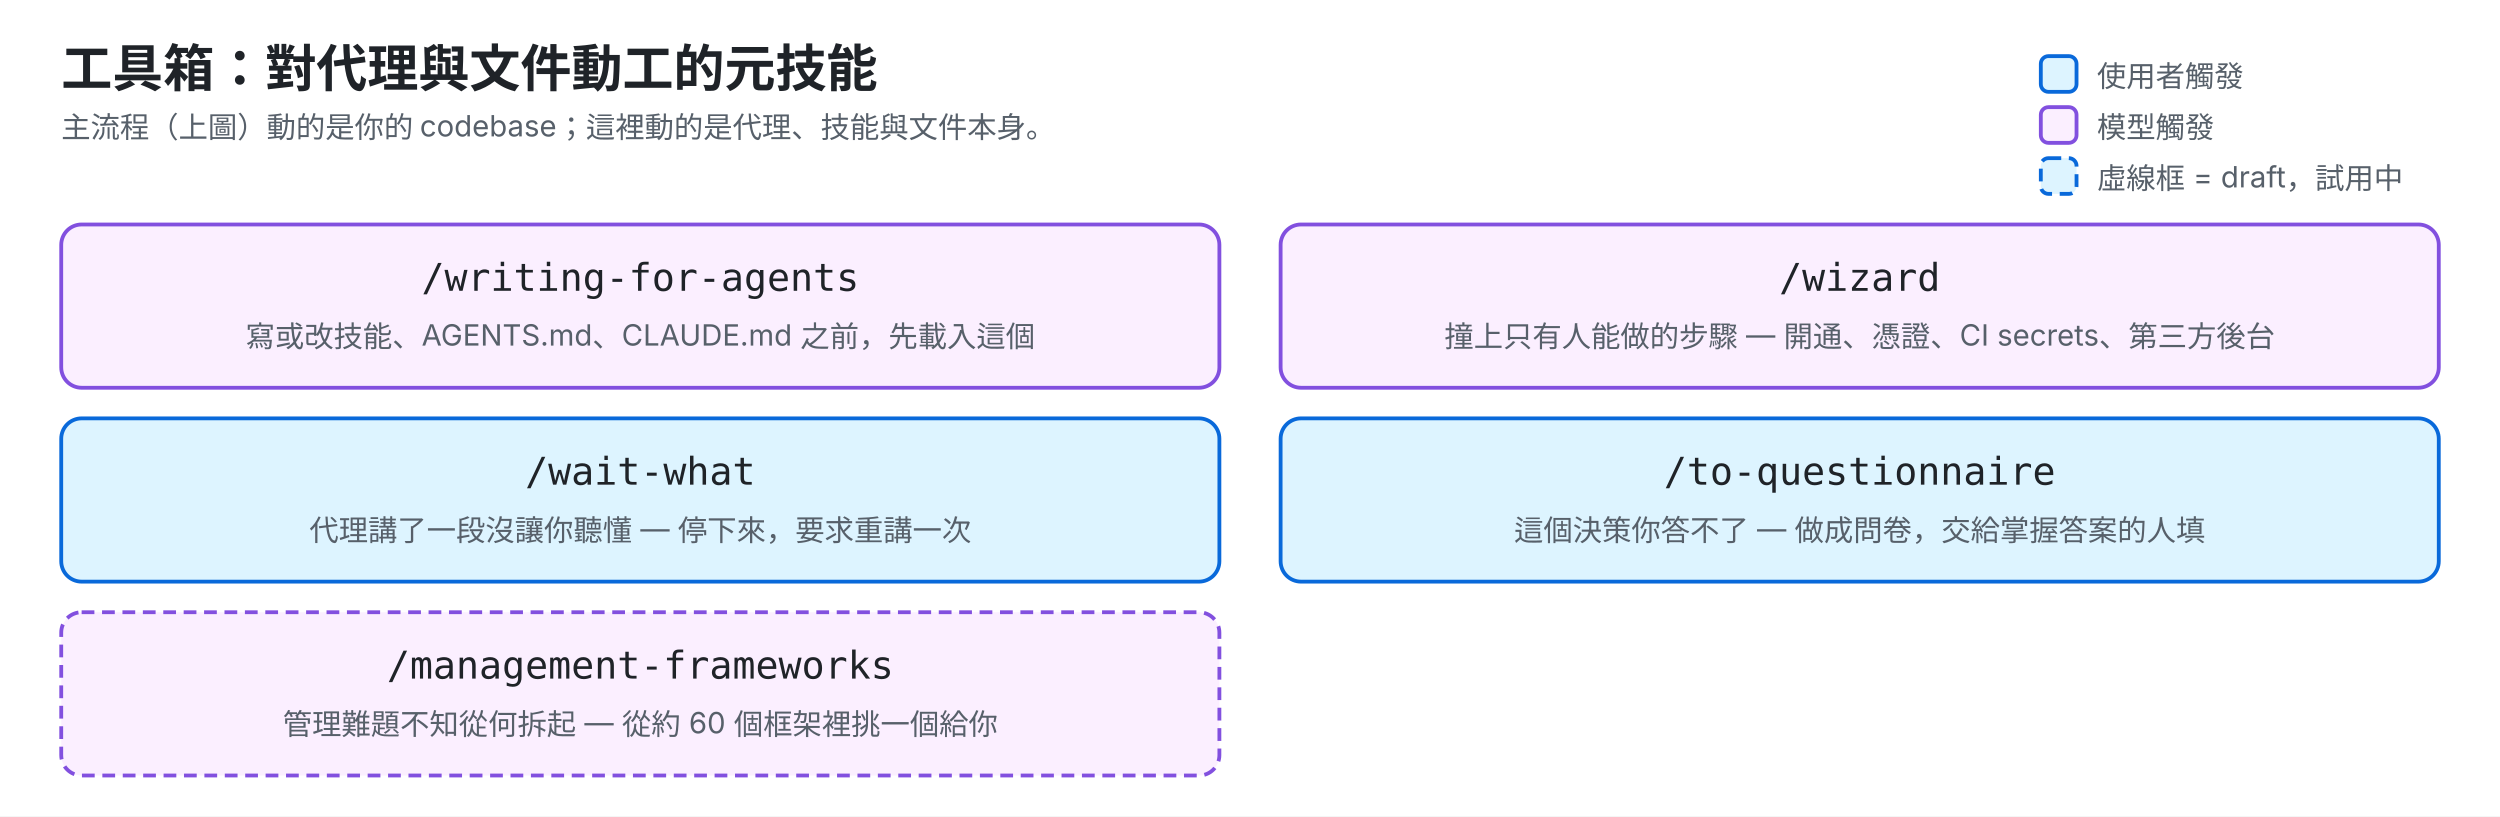
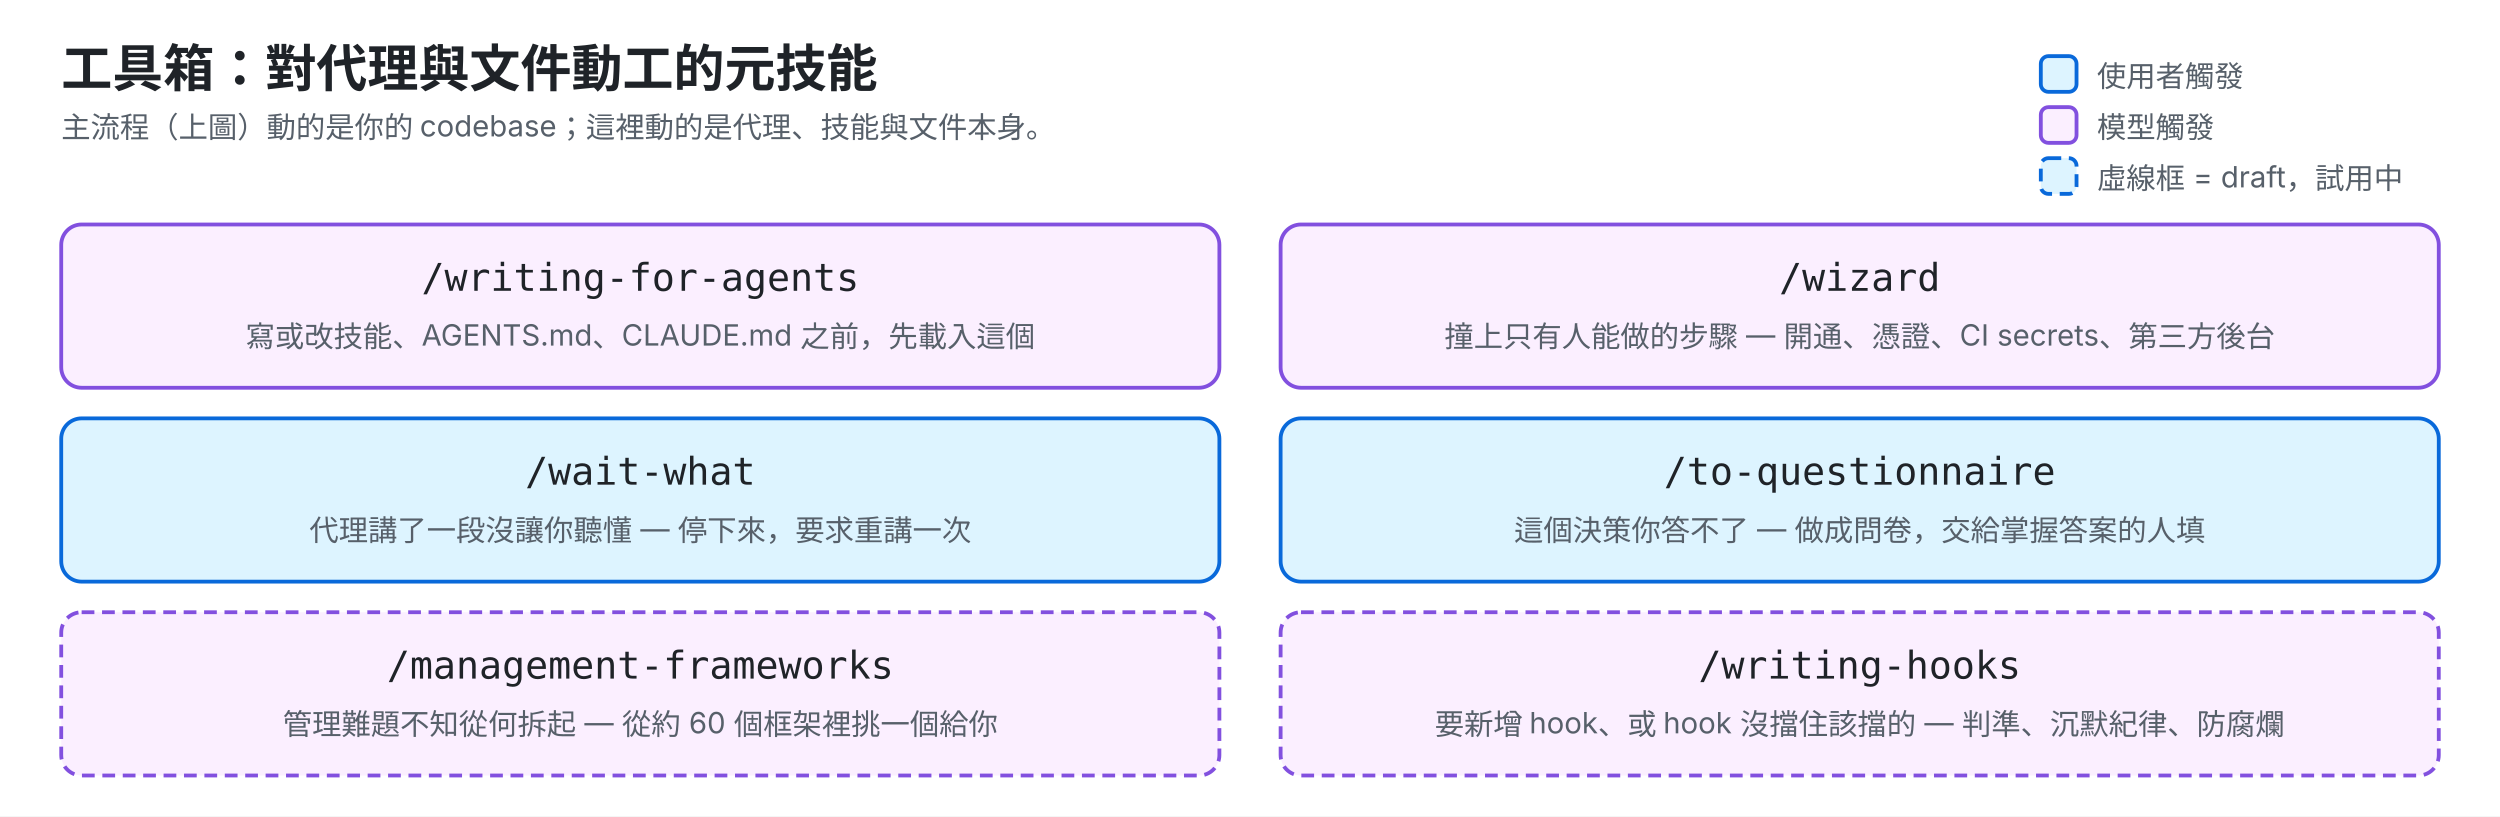
<svg xmlns="http://www.w3.org/2000/svg" width="980" height="320" viewBox="0 0 980 320" font-family="ui-sans-serif, -apple-system, 'Segoe UI', 'Noto Sans TC', 'Microsoft JhengHei', sans-serif">
  <defs>
    <style>
      .box  { stroke-width: 1.5; }
      .user { fill: #ddf4ff; stroke: #0969da; }
      .model{ fill: #fbefff; stroke: #8250df; }
      .draft{ stroke-dasharray: 5 3; }
      .skill{ font-family: ui-monospace, SFMono-Regular, Consolas, monospace; font-size: 15px; fill: #1f2328; }
      .sub  { font-size: 11.5px; fill: #57606a; }
      .note { font-size: 11.5px; fill: #57606a; }
    </style>
  </defs>
  <rect width="980" height="320" fill="#ffffff" />
  <text x="24" y="34" font-size="20" font-weight="700" fill="#1f2328">工具箱：對代理與文件動工的元技能</text>
  <text x="24" y="54" class="note">主流程（上圖）動的是你的 codebase；這裡動的是代理、技能與文件本身。</text>
  <rect x="800" y="22" width="14" height="14" rx="3" class="box user" />
  <text x="822" y="34" class="note">使用者觸發</text>
  <rect x="800" y="42" width="14" height="14" rx="3" class="box model" />
  <text x="822" y="54" class="note">模型觸發</text>
  <rect x="800" y="62" width="14" height="14" rx="3" class="box user draft" />
  <text x="822" y="74" class="note">虛線框 = draft，試用中</text>
  <rect x="24" y="88" width="454" height="64" rx="8" class="box model" />
  <text x="251" y="114" text-anchor="middle" class="skill">/writing-for-agents</text>
  <text x="251" y="136" text-anchor="middle" class="sub">寫或改技能、AGENTS.md、CLAUDE.md 之前，先載入這個</text>
  <rect x="502" y="88" width="454" height="64" rx="8" class="box model" />
  <text x="729" y="114" text-anchor="middle" class="skill">/wizard</text>
  <text x="729" y="136" text-anchor="middle" class="sub">撞上只有人能做的步驟 — 開通、憑證、CI secrets、第三方後台</text>
  <rect x="24" y="164" width="454" height="64" rx="8" class="box user" />
  <text x="251" y="190" text-anchor="middle" class="skill">/wait-what</text>
  <text x="251" y="212" text-anchor="middle" class="sub">代理講了一段沒讓你聽懂 — 停下來，要求重講一次</text>
  <rect x="502" y="164" width="454" height="64" rx="8" class="box user" />
  <text x="729" y="190" text-anchor="middle" class="skill">/to-questionnaire</text>
  <text x="729" y="212" text-anchor="middle" class="sub">這個決策你答不了 — 做成問卷，交給掌握答案的人填</text>
  <rect x="24" y="240" width="454" height="64" rx="8" class="box model draft" />
  <text x="251" y="266" text-anchor="middle" class="skill">/management-frameworks</text>
  <text x="251" y="288" text-anchor="middle" class="sub">管理難題不知從何拆起 — 從約 60 個框架裡挑一個給你</text>
+   <rect x="502" y="240" width="454" height="64" rx="8" class="box model draft" />
+   <text x="729" y="266" text-anchor="middle" class="skill">/writing-hooks</text>
+   <text x="729" y="288" text-anchor="middle" class="sub">要新增 hook、或 hook 沒擋住該擋的 — 判準、沉默紀律、防腐爛</text>
</svg>
